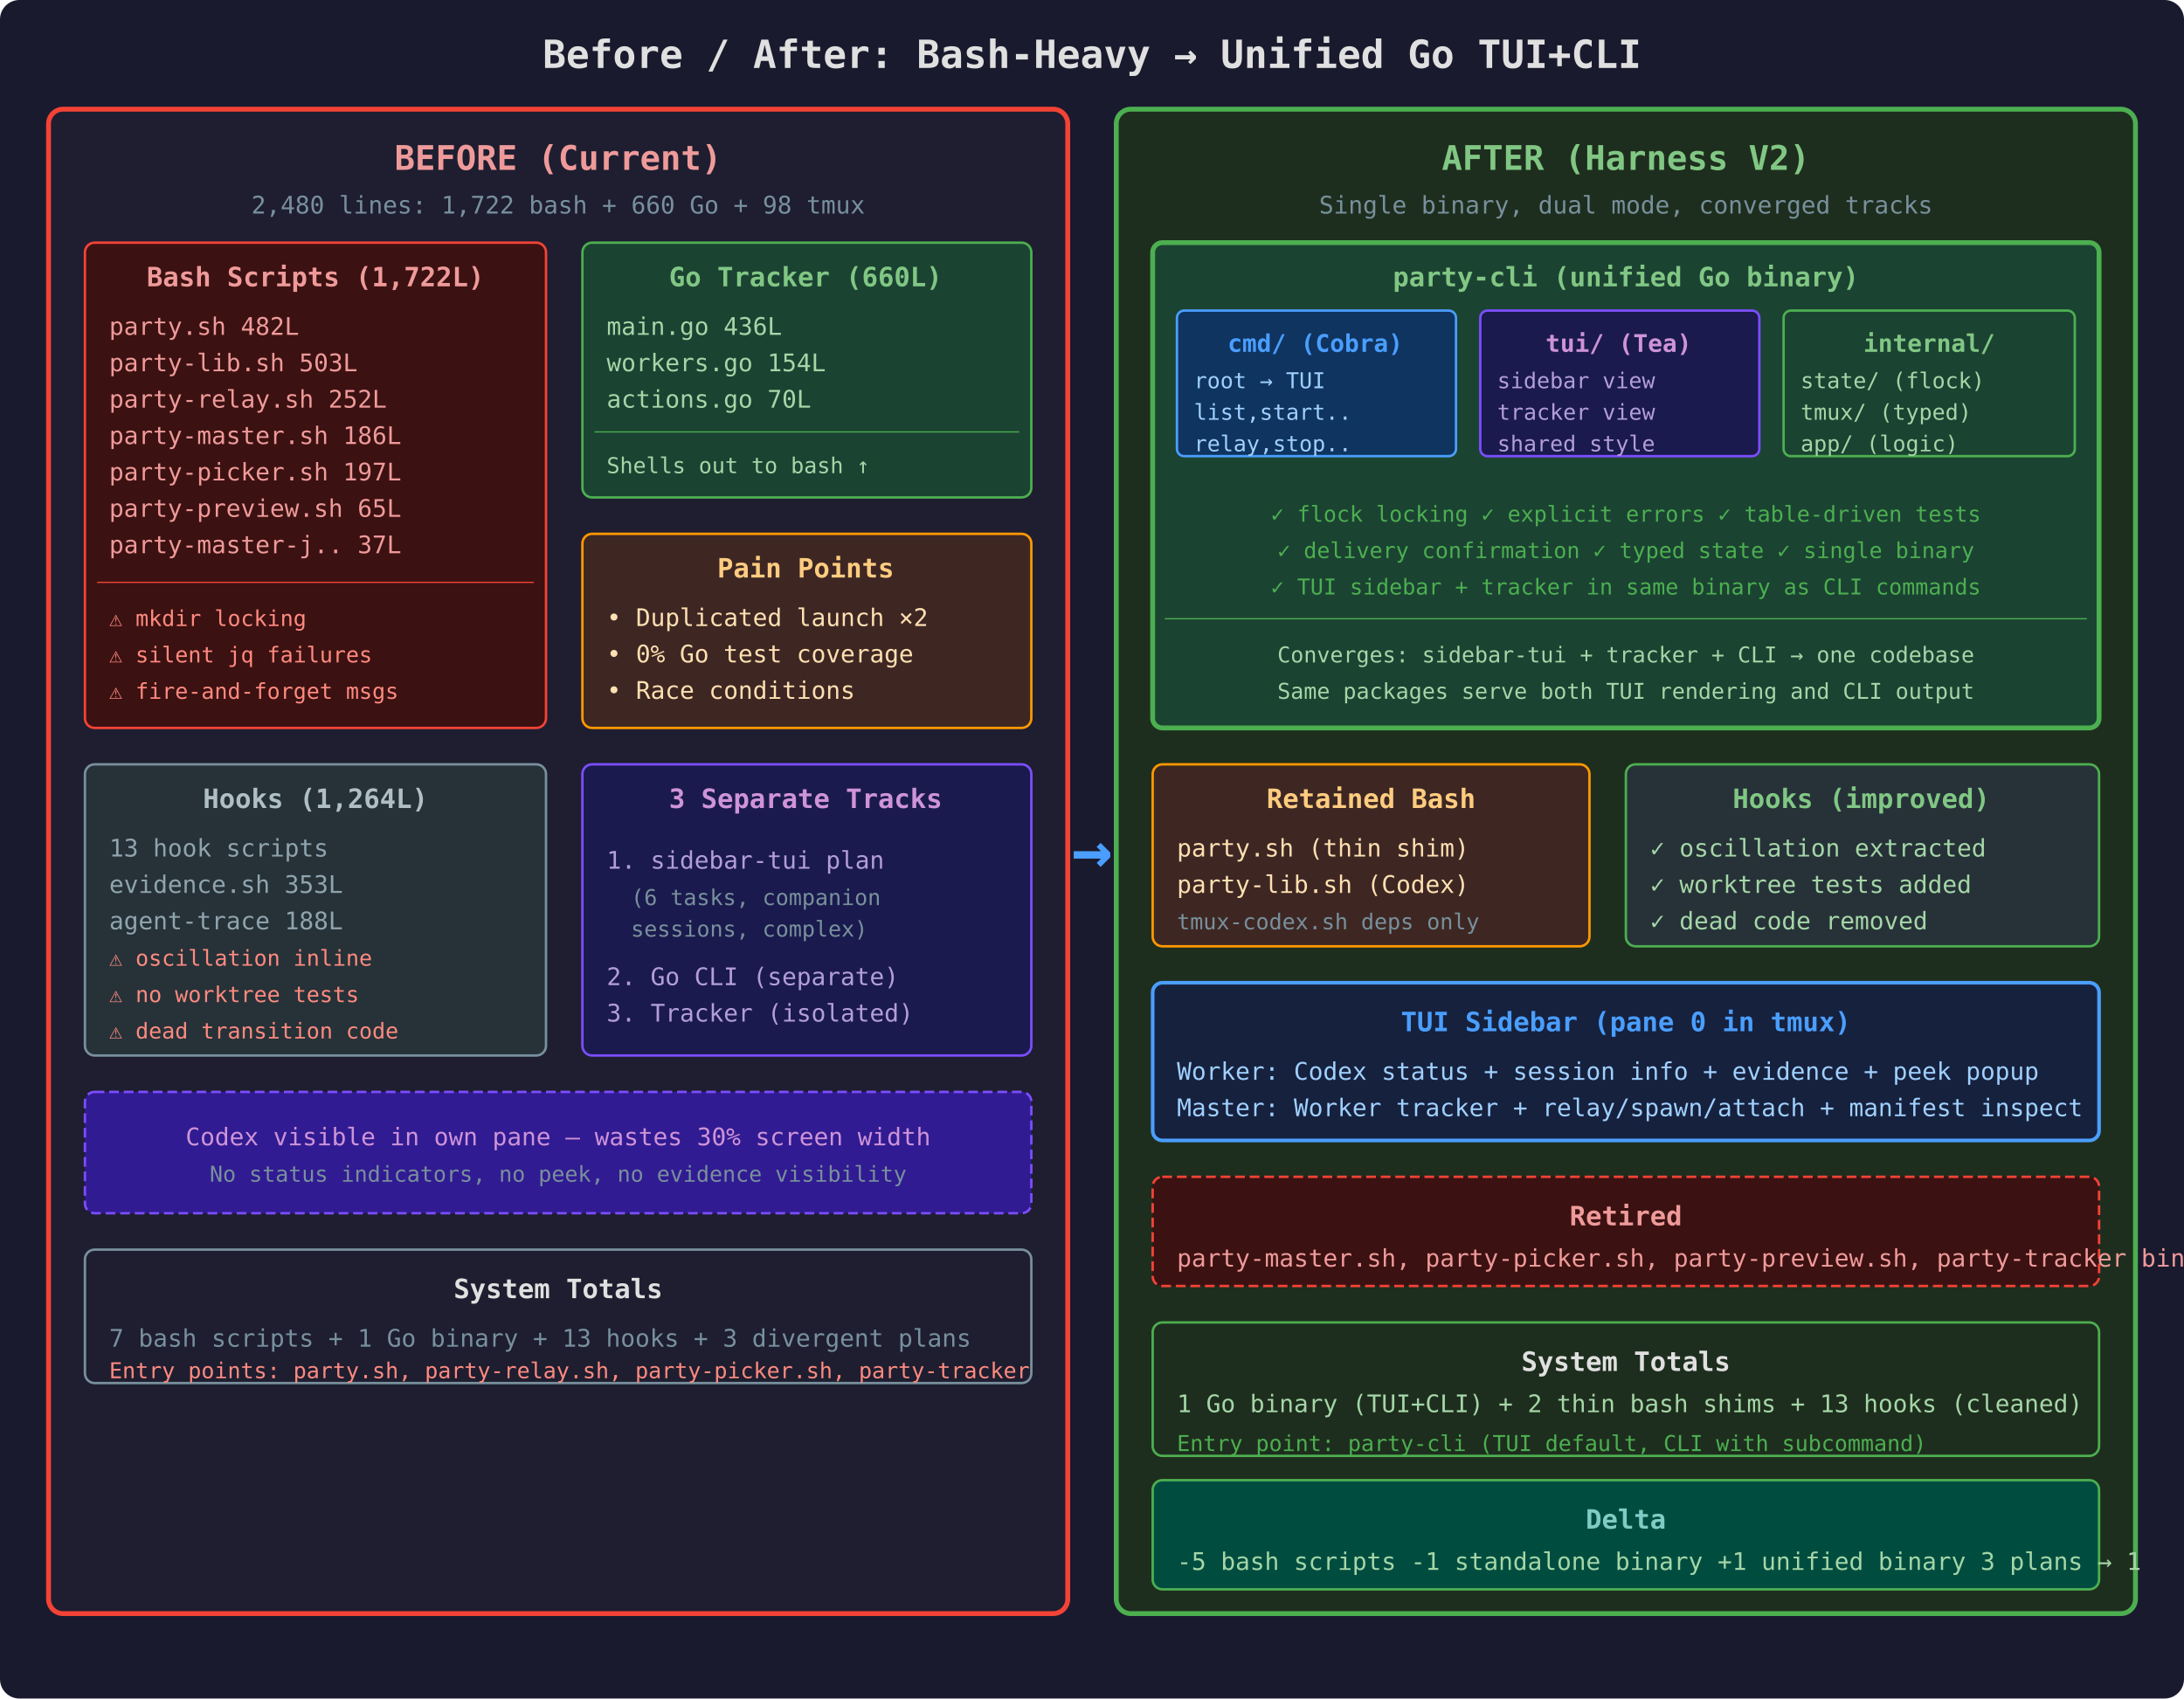
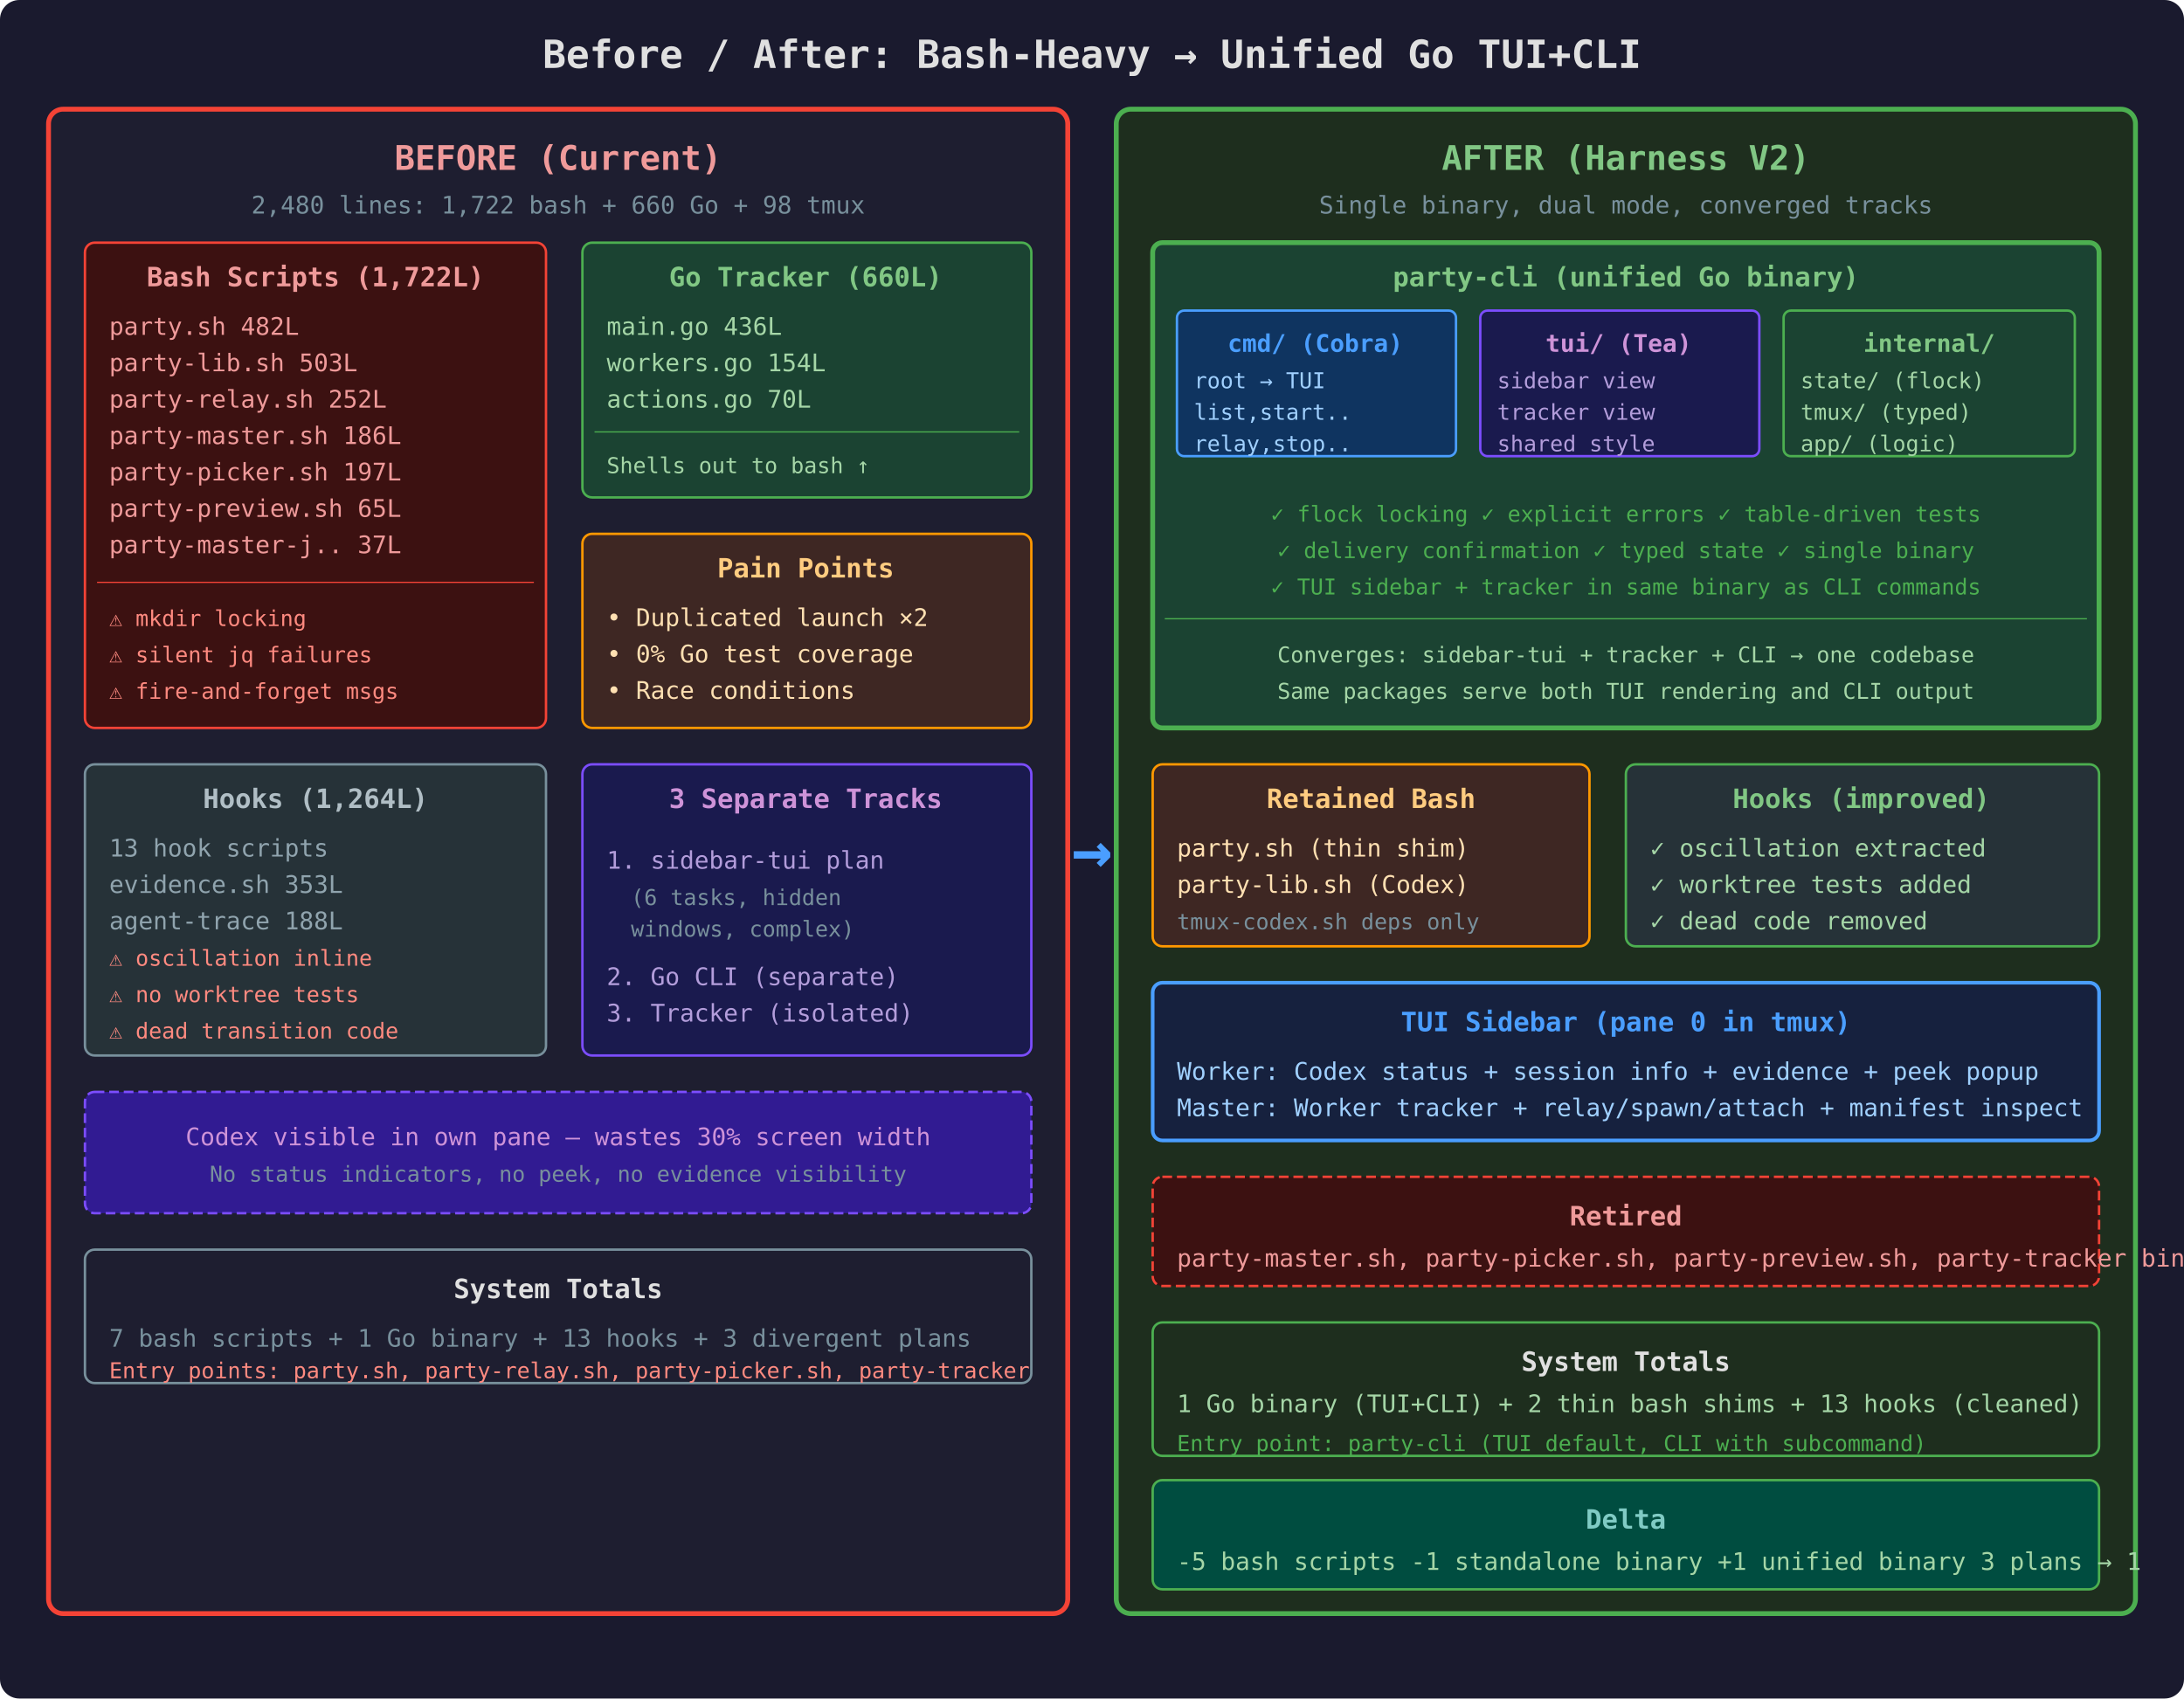
<svg xmlns="http://www.w3.org/2000/svg" viewBox="0 0 900 700" font-family="JetBrains Mono, monospace" font-size="11">
  <rect width="900" height="700" fill="#1a1a2e" rx="8" />
  <text x="450" y="28" fill="#e0e0e0" font-size="16" font-weight="bold" text-anchor="middle">Before / After: Bash-Heavy → Unified Go TUI+CLI</text>
  <rect x="20" y="45" width="420" height="620" fill="#1e1e30" stroke="#f44336" stroke-width="2" rx="6" />
  <text x="230" y="70" fill="#ef9a9a" font-size="14" font-weight="bold" text-anchor="middle">BEFORE (Current)</text>
  <text x="230" y="88" fill="#78909c" font-size="10" text-anchor="middle">2,480 lines: 1,722 bash + 660 Go + 98 tmux</text>
  <rect x="35" y="100" width="190" height="200" fill="#3c1111" stroke="#f44336" stroke-width="1" rx="4" />
  <text x="130" y="118" fill="#ef9a9a" font-weight="bold" text-anchor="middle">Bash Scripts (1,722L)</text>
  <text x="45" y="138" fill="#ef9a9a" font-size="10">party.sh        482L</text>
  <text x="45" y="153" fill="#ef9a9a" font-size="10">party-lib.sh    503L</text>
  <text x="45" y="168" fill="#ef9a9a" font-size="10">party-relay.sh  252L</text>
  <text x="45" y="183" fill="#ef9a9a" font-size="10">party-master.sh 186L</text>
  <text x="45" y="198" fill="#ef9a9a" font-size="10">party-picker.sh 197L</text>
  <text x="45" y="213" fill="#ef9a9a" font-size="10">party-preview.sh 65L</text>
  <text x="45" y="228" fill="#ef9a9a" font-size="10">party-master-j.. 37L</text>
  <line x1="40" y1="240" x2="220" y2="240" stroke="#f44336" stroke-width="0.5" />
  <text x="45" y="258" fill="#ff8a80" font-size="9">⚠ mkdir locking</text>
  <text x="45" y="273" fill="#ff8a80" font-size="9">⚠ silent jq failures</text>
  <text x="45" y="288" fill="#ff8a80" font-size="9">⚠ fire-and-forget msgs</text>
  <rect x="240" y="100" width="185" height="105" fill="#1b4332" stroke="#4caf50" stroke-width="1" rx="4" />
  <text x="332" y="118" fill="#81c784" font-weight="bold" text-anchor="middle">Go Tracker (660L)</text>
  <text x="250" y="138" fill="#a5d6a7" font-size="10">main.go     436L</text>
  <text x="250" y="153" fill="#a5d6a7" font-size="10">workers.go  154L</text>
  <text x="250" y="168" fill="#a5d6a7" font-size="10">actions.go   70L</text>
  <line x1="245" y1="178" x2="420" y2="178" stroke="#4caf50" stroke-width="0.5" />
  <text x="250" y="195" fill="#a5d6a7" font-size="9">Shells out to bash ↑</text>
  <rect x="240" y="220" width="185" height="80" fill="#3e2723" stroke="#ff9800" stroke-width="1" rx="4" />
  <text x="332" y="238" fill="#ffcc80" font-weight="bold" text-anchor="middle">Pain Points</text>
  <text x="250" y="258" fill="#ffe0b2" font-size="10">• Duplicated launch ×2</text>
  <text x="250" y="273" fill="#ffe0b2" font-size="10">• 0% Go test coverage</text>
  <text x="250" y="288" fill="#ffe0b2" font-size="10">• Race conditions</text>
  <rect x="35" y="315" width="190" height="120" fill="#263238" stroke="#78909c" stroke-width="1" rx="4" />
  <text x="130" y="333" fill="#b0bec5" font-weight="bold" text-anchor="middle">Hooks (1,264L)</text>
  <text x="45" y="353" fill="#90a4ae" font-size="10">13 hook scripts</text>
  <text x="45" y="368" fill="#90a4ae" font-size="10">evidence.sh    353L</text>
  <text x="45" y="383" fill="#90a4ae" font-size="10">agent-trace    188L</text>
  <text x="45" y="398" fill="#ff8a80" font-size="9">⚠ oscillation inline</text>
  <text x="45" y="413" fill="#ff8a80" font-size="9">⚠ no worktree tests</text>
  <text x="45" y="428" fill="#ff8a80" font-size="9">⚠ dead transition code</text>
  <rect x="240" y="315" width="185" height="120" fill="#1a1a4e" stroke="#7c4dff" stroke-width="1" rx="4" />
  <text x="332" y="333" fill="#ce93d8" font-weight="bold" text-anchor="middle">3 Separate Tracks</text>
  <text x="250" y="358" fill="#b39ddb" font-size="10">1. sidebar-tui plan</text>
-   <text x="260" y="373" fill="#78909c" font-size="9">(6 tasks, companion</text>
-   <text x="260" y="386" fill="#78909c" font-size="9"> sessions, complex)</text>
+   <text x="260" y="373" fill="#78909c" font-size="9">(6 tasks, hidden</text>
+   <text x="260" y="386" fill="#78909c" font-size="9"> windows, complex)</text>
  <text x="250" y="406" fill="#b39ddb" font-size="10">2. Go CLI (separate)</text>
  <text x="250" y="421" fill="#b39ddb" font-size="10">3. Tracker (isolated)</text>
  <rect x="35" y="450" width="390" height="50" fill="#311b92" stroke="#7c4dff" stroke-width="1" rx="4" stroke-dasharray="4,2" />
  <text x="230" y="472" fill="#ce93d8" text-anchor="middle" font-size="10">Codex visible in own pane — wastes 30% screen width</text>
  <text x="230" y="487" fill="#78909c" text-anchor="middle" font-size="9">No status indicators, no peek, no evidence visibility</text>
  <rect x="35" y="515" width="390" height="55" fill="#1e1e30" stroke="#78909c" stroke-width="1" rx="4" />
  <text x="230" y="535" fill="#e0e0e0" font-weight="bold" text-anchor="middle">System Totals</text>
  <text x="45" y="555" fill="#78909c" font-size="10">7 bash scripts + 1 Go binary + 13 hooks + 3 divergent plans</text>
  <text x="45" y="568" fill="#ff8a80" font-size="9">Entry points: party.sh, party-relay.sh, party-picker.sh, party-tracker</text>
  <text x="450" y="360" fill="#4a9eff" font-size="28" font-weight="bold" text-anchor="middle">→</text>
  <rect x="460" y="45" width="420" height="620" fill="#1e2e1e" stroke="#4caf50" stroke-width="2" rx="6" />
  <text x="670" y="70" fill="#81c784" font-size="14" font-weight="bold" text-anchor="middle">AFTER (Harness V2)</text>
  <text x="670" y="88" fill="#78909c" font-size="10" text-anchor="middle">Single binary, dual mode, converged tracks</text>
  <rect x="475" y="100" width="390" height="200" fill="#1b4332" stroke="#4caf50" stroke-width="2" rx="4" />
  <text x="670" y="118" fill="#81c784" font-weight="bold" text-anchor="middle">party-cli (unified Go binary)</text>
  <rect x="485" y="128" width="115" height="60" fill="#0f3460" stroke="#4a9eff" stroke-width="1" rx="3" />
  <text x="542" y="145" fill="#4a9eff" font-weight="bold" text-anchor="middle" font-size="10">cmd/ (Cobra)</text>
  <text x="492" y="160" fill="#a0d0ff" font-size="9">root → TUI</text>
  <text x="492" y="173" fill="#a0d0ff" font-size="9">list,start..</text>
  <text x="492" y="186" fill="#a0d0ff" font-size="9">relay,stop..</text>
  <rect x="610" y="128" width="115" height="60" fill="#1a1a4e" stroke="#7c4dff" stroke-width="1" rx="3" />
  <text x="667" y="145" fill="#ce93d8" font-weight="bold" text-anchor="middle" font-size="10">tui/ (Tea)</text>
  <text x="617" y="160" fill="#b39ddb" font-size="9">sidebar view</text>
  <text x="617" y="173" fill="#b39ddb" font-size="9">tracker view</text>
  <text x="617" y="186" fill="#b39ddb" font-size="9">shared style</text>
  <rect x="735" y="128" width="120" height="60" fill="#1b4332" stroke="#4caf50" stroke-width="1" rx="3" />
  <text x="795" y="145" fill="#81c784" font-weight="bold" text-anchor="middle" font-size="10">internal/</text>
  <text x="742" y="160" fill="#a5d6a7" font-size="9">state/ (flock)</text>
  <text x="742" y="173" fill="#a5d6a7" font-size="9">tmux/ (typed)</text>
  <text x="742" y="186" fill="#a5d6a7" font-size="9">app/ (logic)</text>
  <text x="670" y="215" fill="#4caf50" text-anchor="middle" font-size="9">✓ flock locking  ✓ explicit errors  ✓ table-driven tests</text>
  <text x="670" y="230" fill="#4caf50" text-anchor="middle" font-size="9">✓ delivery confirmation  ✓ typed state  ✓ single binary</text>
  <text x="670" y="245" fill="#4caf50" text-anchor="middle" font-size="9">✓ TUI sidebar + tracker in same binary as CLI commands</text>
  <line x1="480" y1="255" x2="860" y2="255" stroke="#4caf50" stroke-width="0.5" />
  <text x="670" y="273" fill="#a5d6a7" text-anchor="middle" font-size="9">Converges: sidebar-tui + tracker + CLI → one codebase</text>
  <text x="670" y="288" fill="#a5d6a7" text-anchor="middle" font-size="9">Same packages serve both TUI rendering and CLI output</text>
  <rect x="475" y="315" width="180" height="75" fill="#3e2723" stroke="#ff9800" stroke-width="1" rx="4" />
  <text x="565" y="333" fill="#ffcc80" font-weight="bold" text-anchor="middle">Retained Bash</text>
  <text x="485" y="353" fill="#ffe0b2" font-size="10">party.sh (thin shim)</text>
  <text x="485" y="368" fill="#ffe0b2" font-size="10">party-lib.sh (Codex)</text>
  <text x="485" y="383" fill="#78909c" font-size="9">tmux-codex.sh deps only</text>
  <rect x="670" y="315" width="195" height="75" fill="#263238" stroke="#4caf50" stroke-width="1" rx="4" />
  <text x="767" y="333" fill="#81c784" font-weight="bold" text-anchor="middle">Hooks (improved)</text>
  <text x="680" y="353" fill="#a5d6a7" font-size="10">✓ oscillation extracted</text>
  <text x="680" y="368" fill="#a5d6a7" font-size="10">✓ worktree tests added</text>
  <text x="680" y="383" fill="#a5d6a7" font-size="10">✓ dead code removed</text>
  <rect x="475" y="405" width="390" height="65" fill="#16213e" stroke="#4a9eff" stroke-width="1.5" rx="4" />
  <text x="670" y="425" fill="#4a9eff" font-weight="bold" text-anchor="middle">TUI Sidebar (pane 0 in tmux)</text>
  <text x="485" y="445" fill="#a0d0ff" font-size="10">Worker: Codex status + session info + evidence + peek popup</text>
  <text x="485" y="460" fill="#a0d0ff" font-size="10">Master: Worker tracker + relay/spawn/attach + manifest inspect</text>
  <rect x="475" y="485" width="390" height="45" fill="#3c1111" stroke="#f44336" stroke-width="1" rx="4" stroke-dasharray="4,2" />
  <text x="670" y="505" fill="#ef9a9a" font-weight="bold" text-anchor="middle">Retired</text>
  <text x="485" y="522" fill="#ef9a9a" font-size="10">party-master.sh, party-picker.sh, party-preview.sh, party-tracker binary</text>
  <rect x="475" y="545" width="390" height="55" fill="#1e2e1e" stroke="#4caf50" stroke-width="1" rx="4" />
  <text x="670" y="565" fill="#e0e0e0" font-weight="bold" text-anchor="middle">System Totals</text>
  <text x="485" y="582" fill="#a5d6a7" font-size="10">1 Go binary (TUI+CLI) + 2 thin bash shims + 13 hooks (cleaned)</text>
  <text x="485" y="598" fill="#4caf50" font-size="9">Entry point: party-cli (TUI default, CLI with subcommand)</text>
  <rect x="475" y="610" width="390" height="45" fill="#004d40" stroke="#4caf50" stroke-width="1" rx="4" />
  <text x="670" y="630" fill="#80cbc4" font-weight="bold" text-anchor="middle">Delta</text>
  <text x="485" y="647" fill="#a5d6a7" font-size="10">-5 bash scripts  -1 standalone binary  +1 unified binary  3 plans → 1</text>
</svg>
